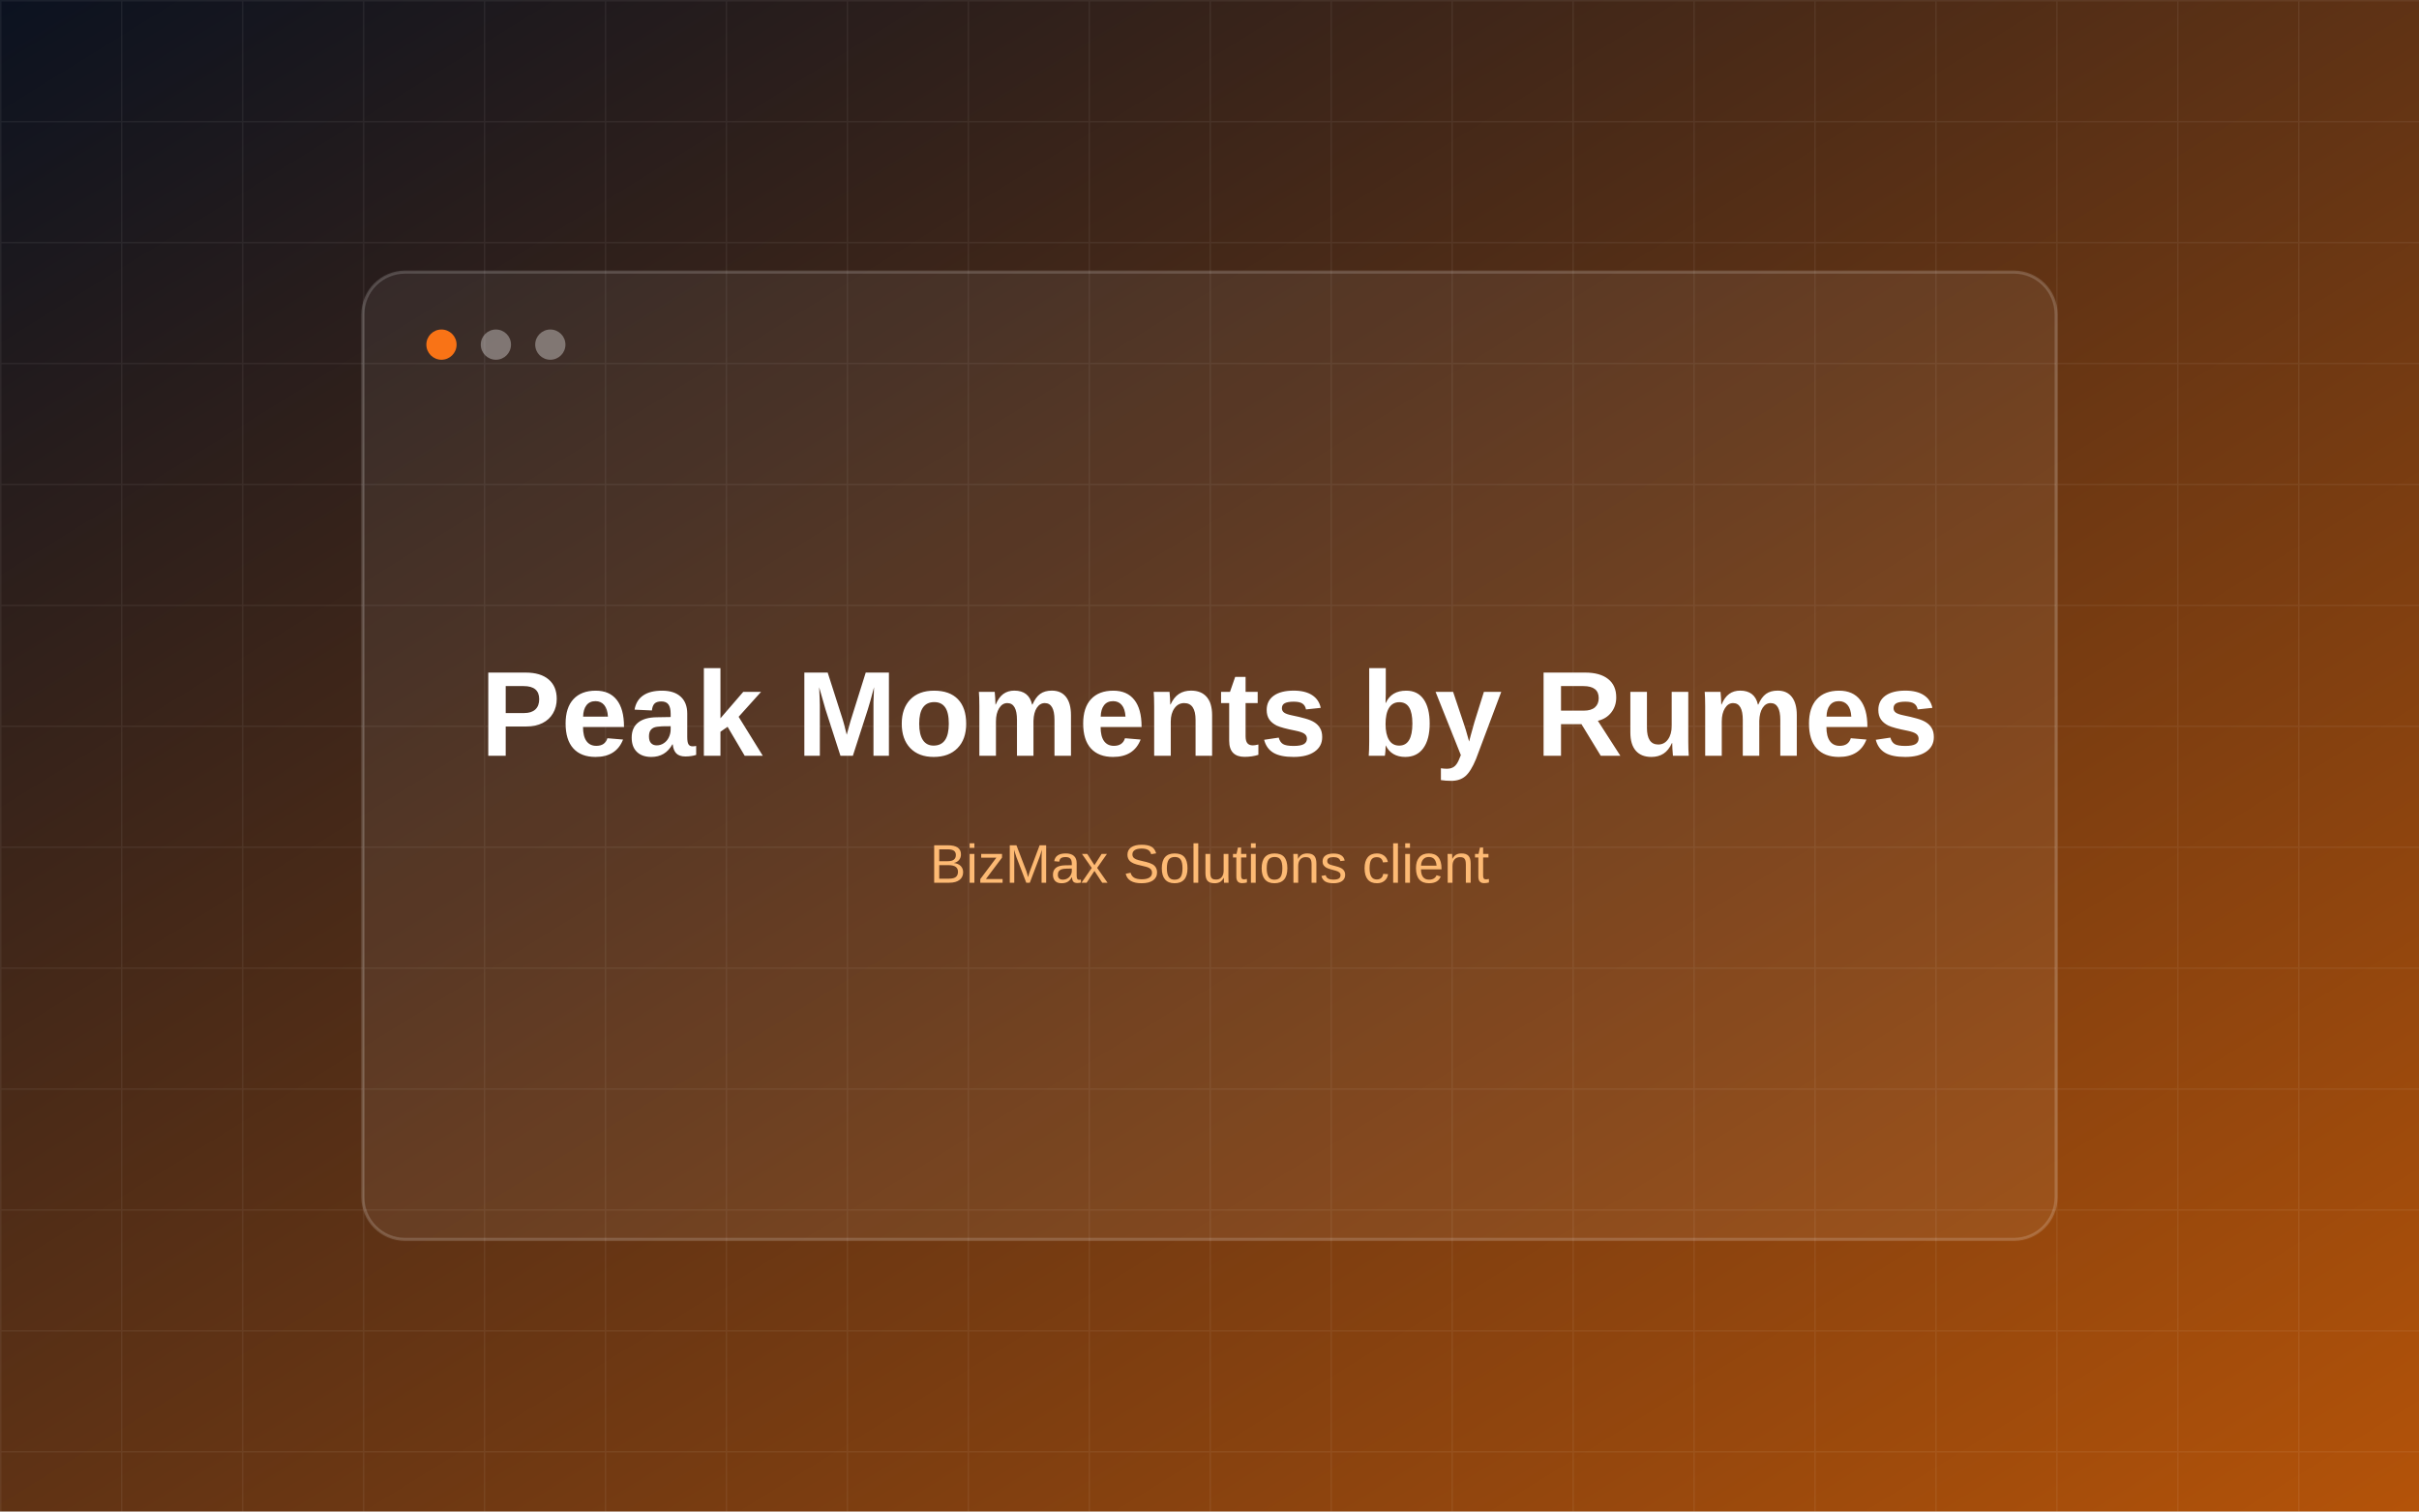
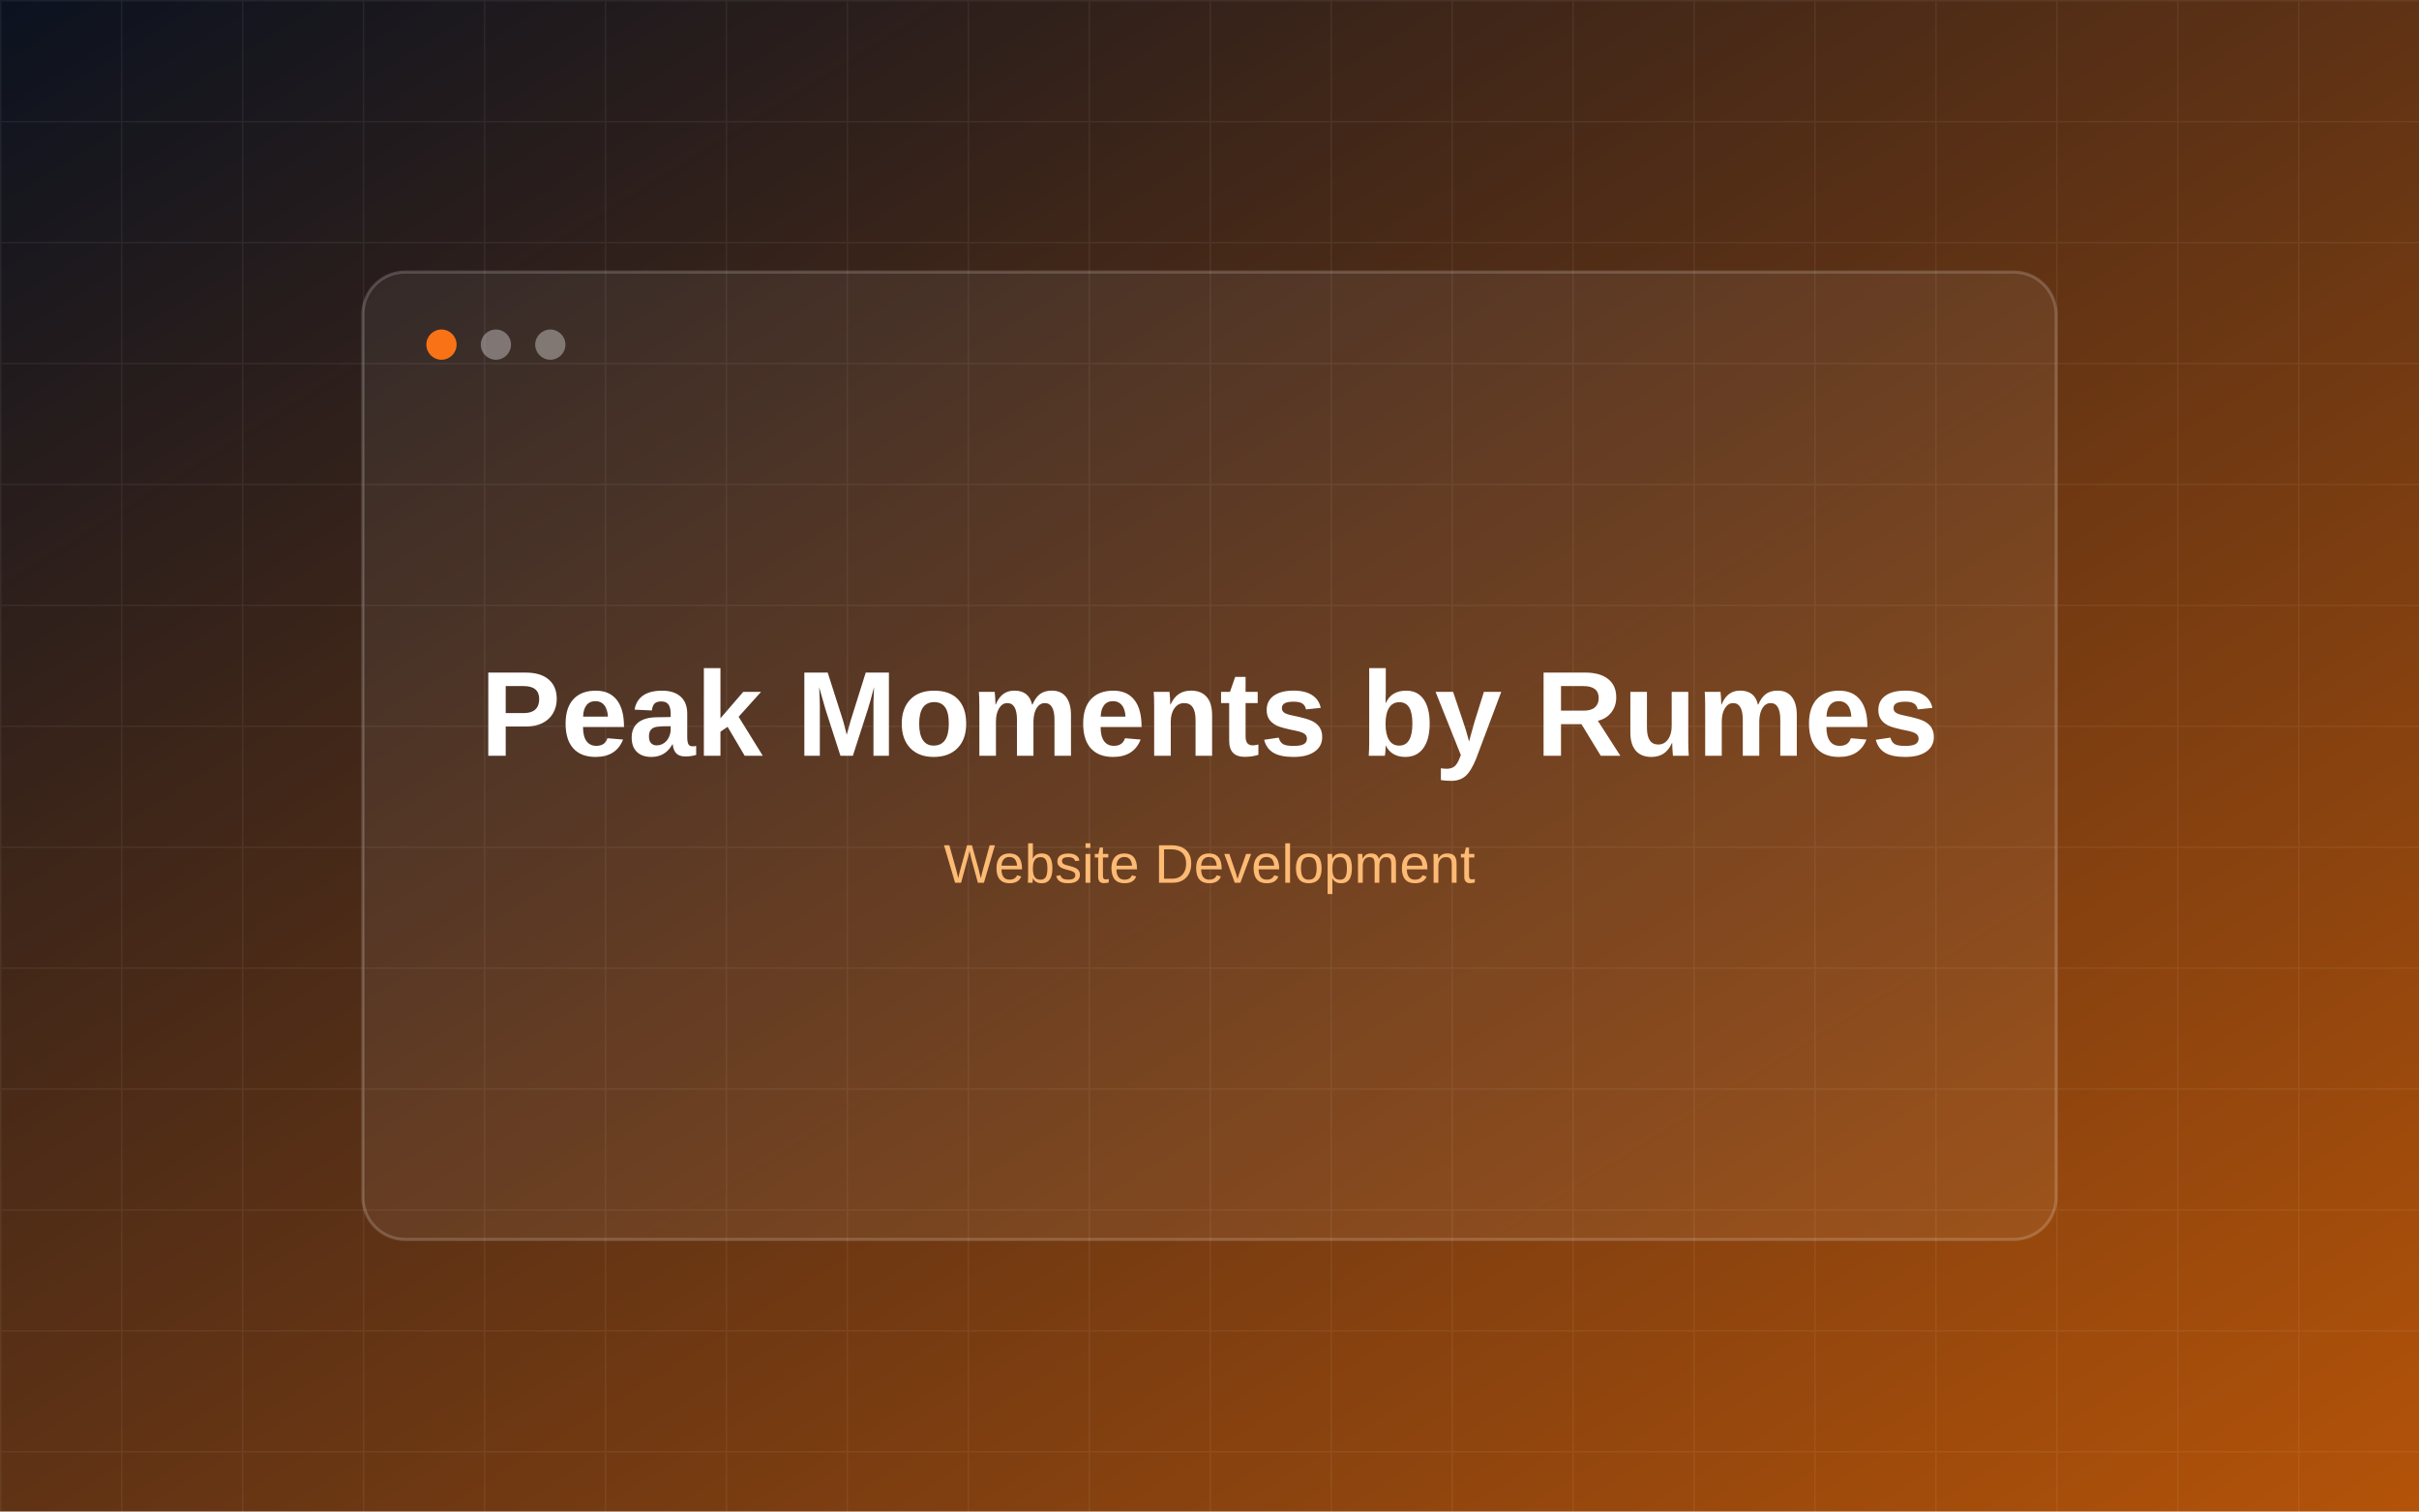
<svg xmlns="http://www.w3.org/2000/svg" width="800" height="500" viewBox="0 0 800 500" role="img" aria-label="Peak Moments by Rumes">
  <defs>
    <linearGradient id="g" x1="0" y1="0" x2="1" y2="1">
      <stop offset="0" stop-color="#0b1220" />
      <stop offset="1" stop-color="#b45309" />
    </linearGradient>
    <pattern id="p" width="40" height="40" patternUnits="userSpaceOnUse">
      <path d="M40 0H0V40" fill="none" stroke="#ffffff" stroke-opacity=".06" />
    </pattern>
  </defs>
  <rect width="800" height="500" fill="url(#g)" />
  <rect width="800" height="500" fill="url(#p)" />
  <rect x="120" y="90" width="560" height="320" rx="14" fill="#ffffff" fill-opacity=".06" stroke="#ffffff" stroke-opacity=".18" />
  <circle cx="146" cy="114" r="5" fill="#f97316" />
  <circle cx="164" cy="114" r="5" fill="#ffffff" fill-opacity=".35" />
  <circle cx="182" cy="114" r="5" fill="#ffffff" fill-opacity=".35" />
  <text x="400" y="250" text-anchor="middle" font-family="Poppins, Segoe UI, Arial, sans-serif" font-size="40" font-weight="800" fill="#ffffff">Peak Moments by Rumes</text>
-   <text x="400" y="292" text-anchor="middle" font-family="Poppins, Segoe UI, Arial, sans-serif" font-size="18" font-weight="500" fill="#fdba74">BizMax Solutions client</text>
+   <text x="400" y="292" text-anchor="middle" font-family="Poppins, Segoe UI, Arial, sans-serif" font-size="18" font-weight="500" fill="#fdba74">Website Development</text>
</svg>
